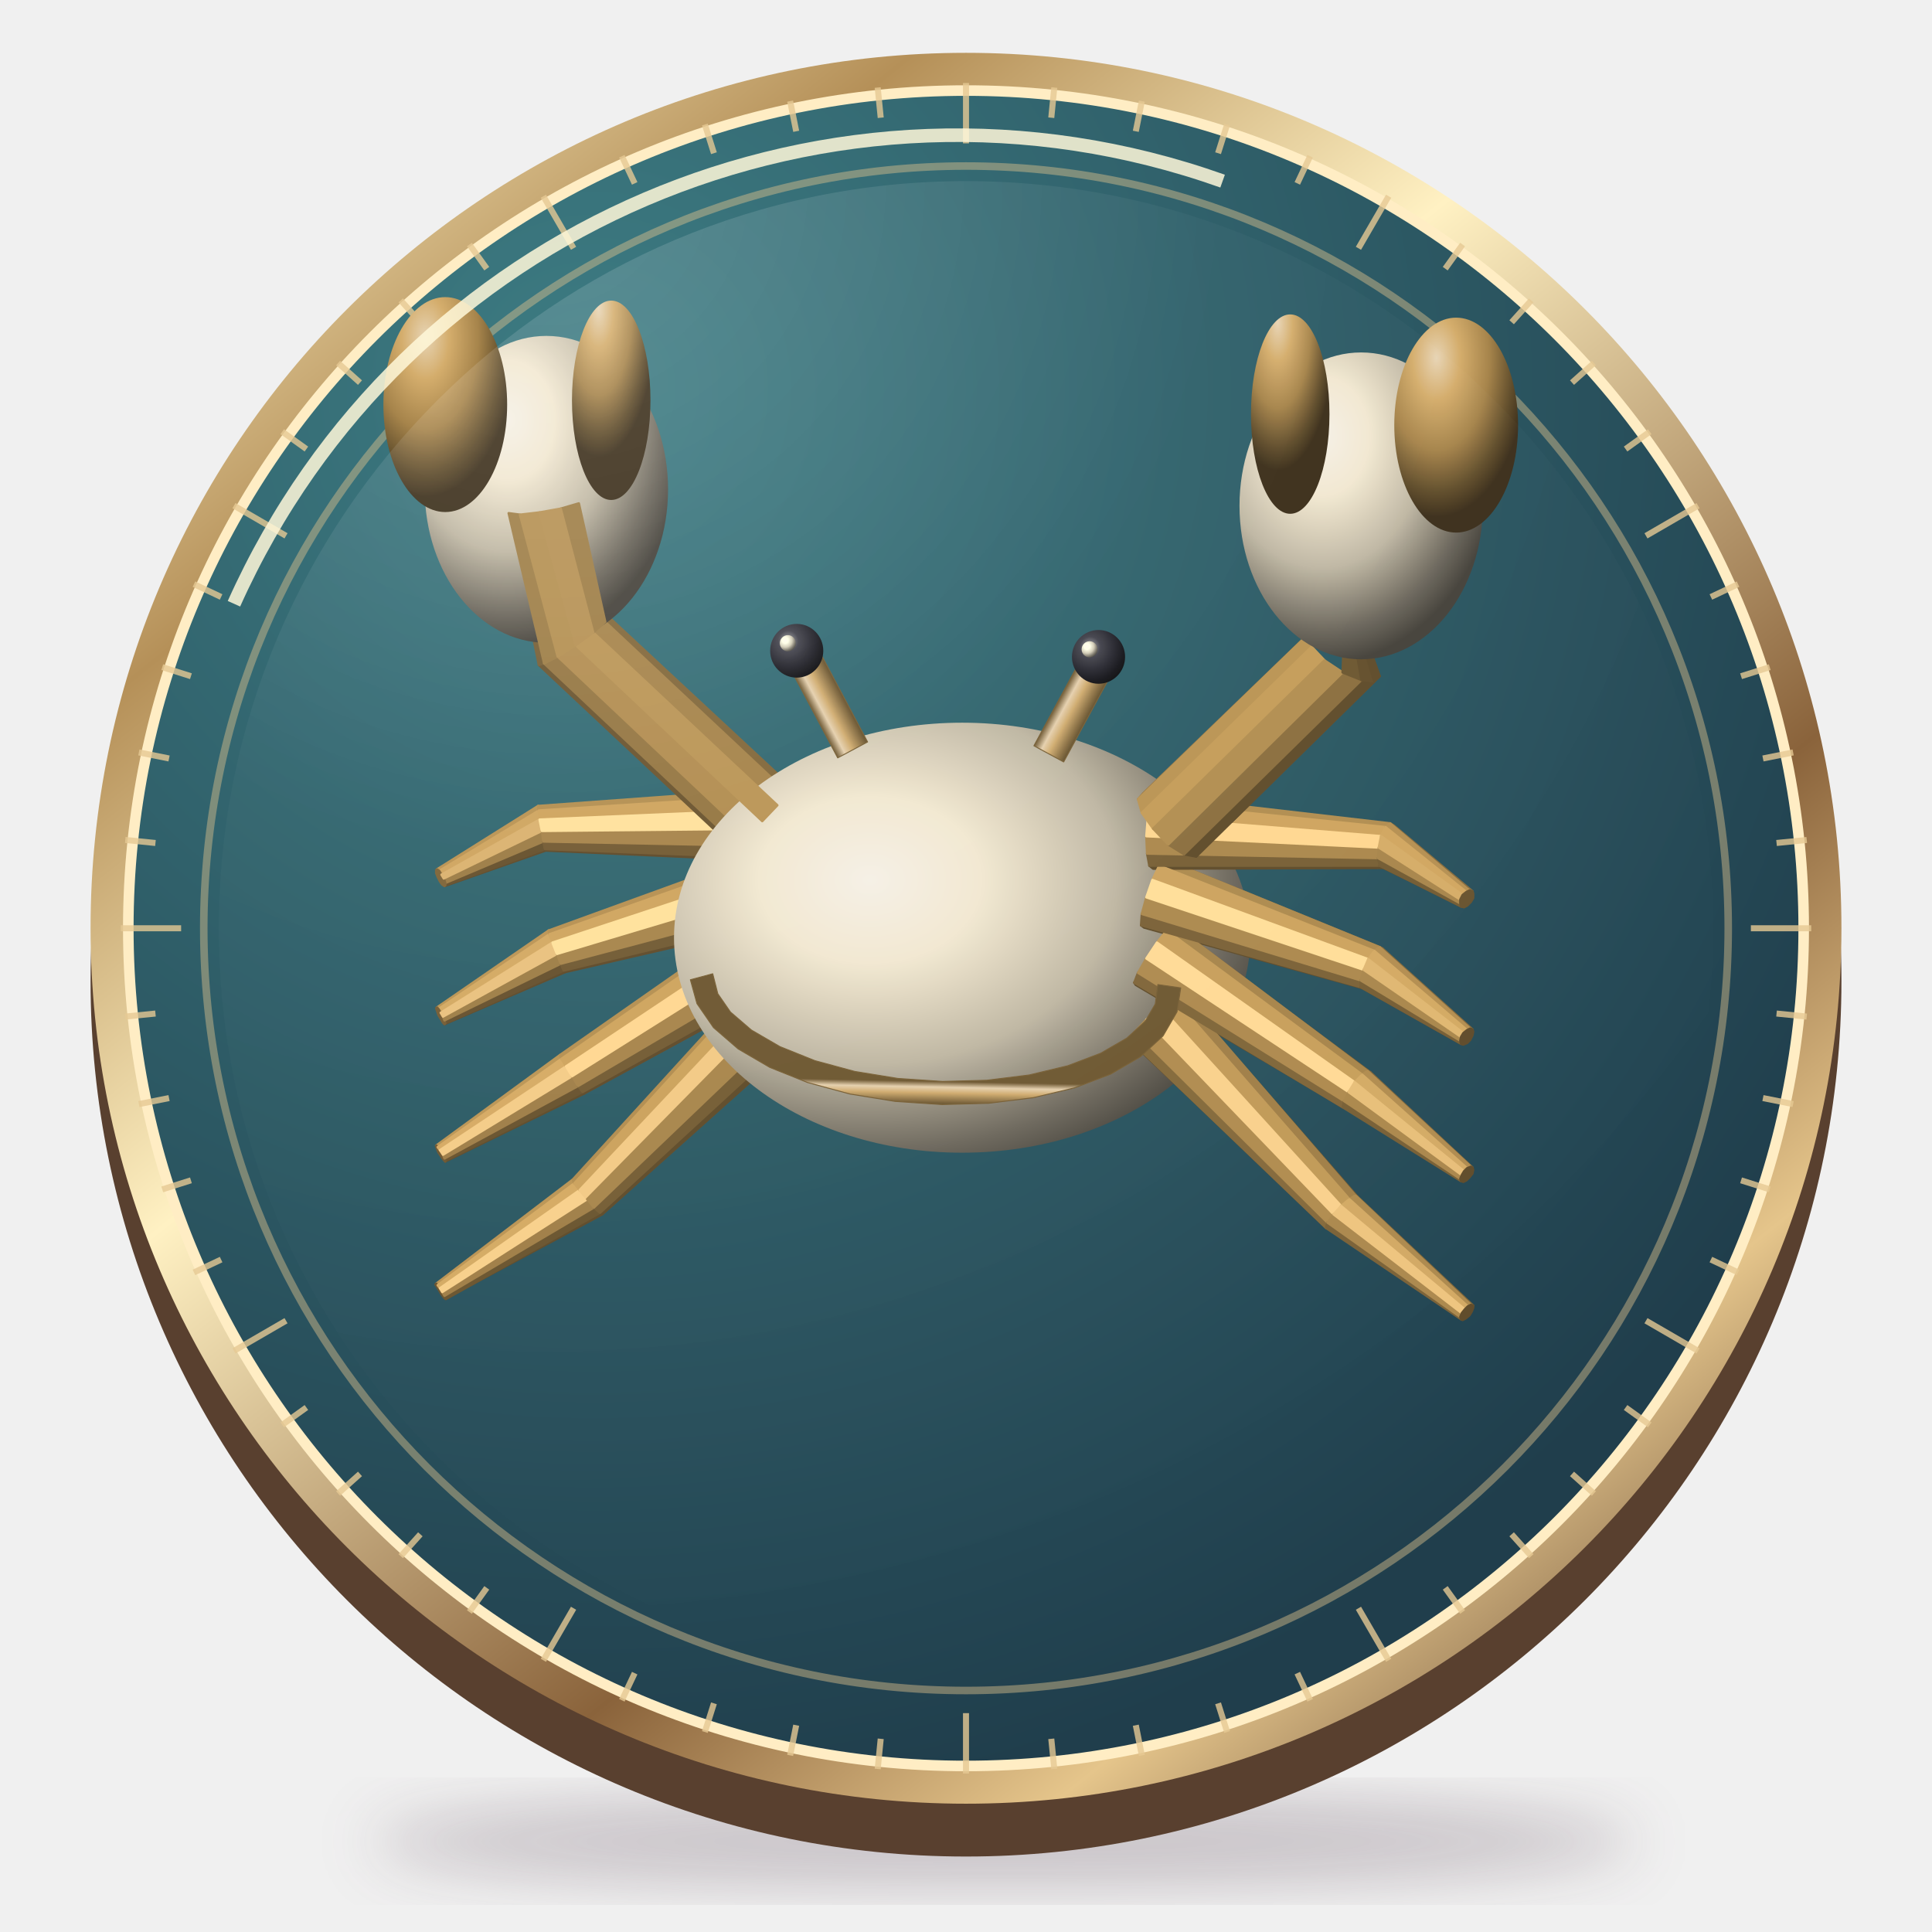
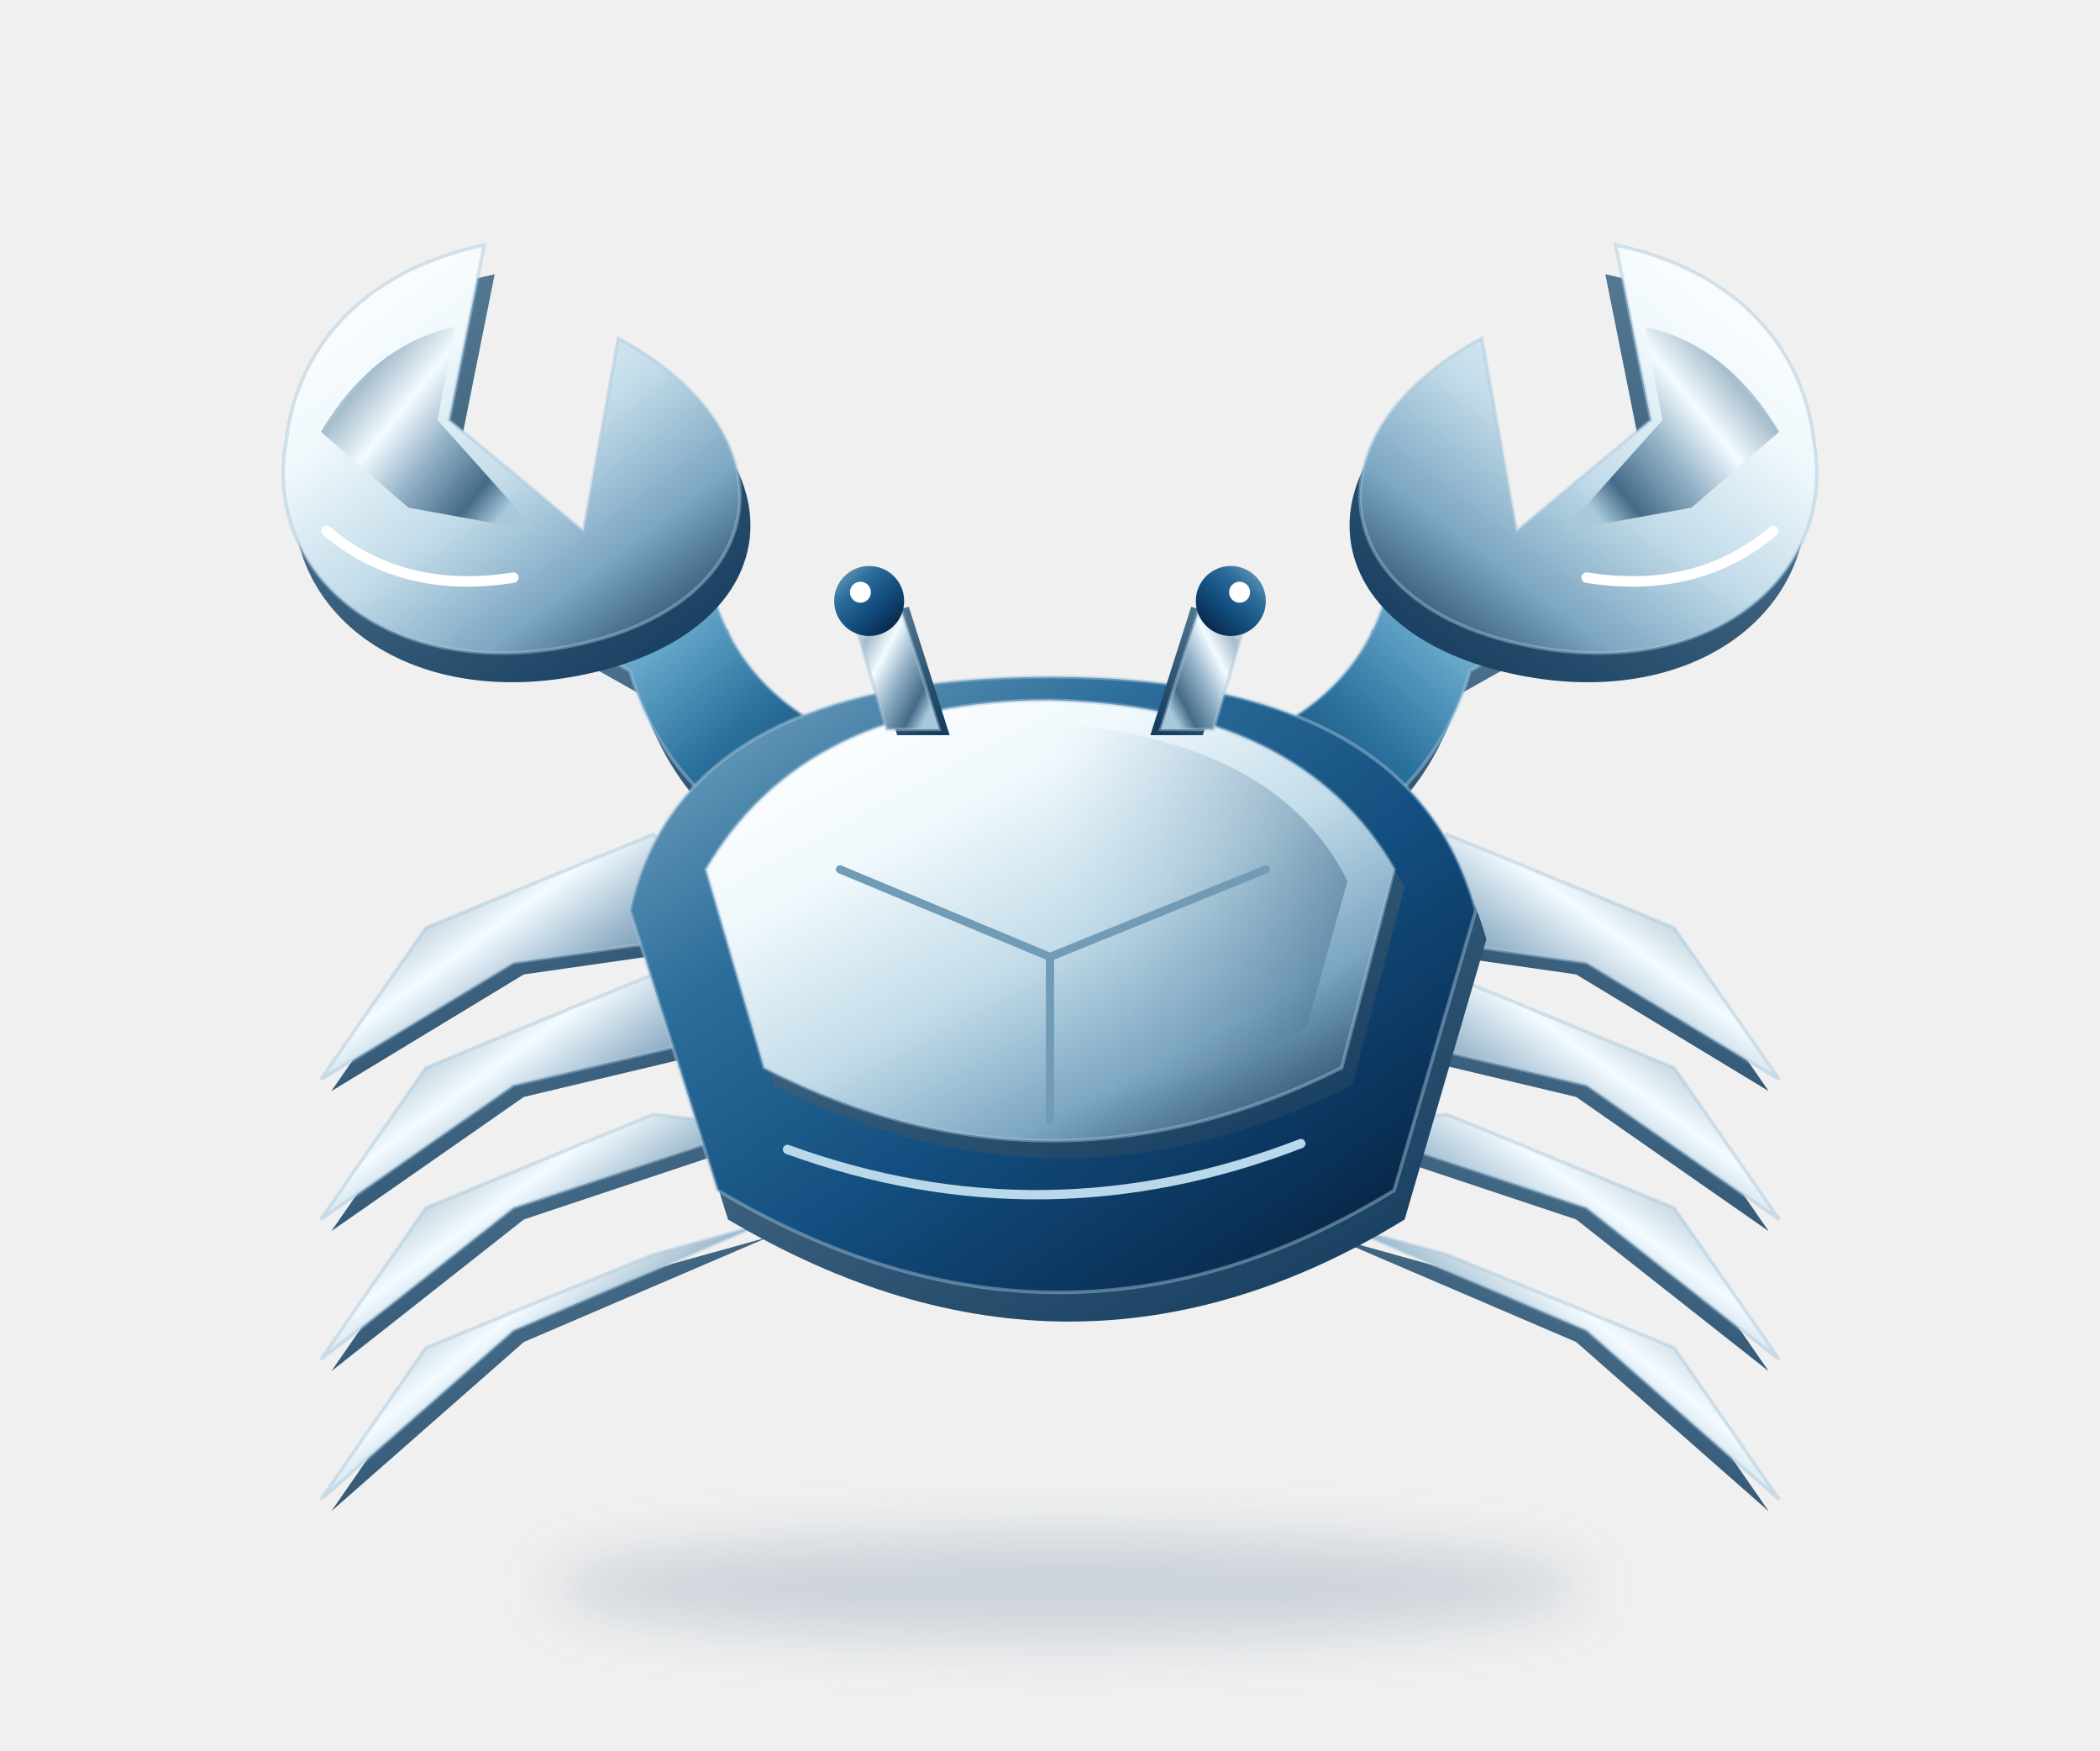
- <svg xmlns="http://www.w3.org/2000/svg" viewBox="0 0 256 256">
+ <svg xmlns="http://www.w3.org/2000/svg" viewBox="0 0 360 300" data-zodiac="rapu" data-art-version="fi-porcelain-1">
  <defs>
-     <linearGradient id="sculpt-vezis-metal" x1=".1" y1="0" x2=".9" y2="1">
-       <stop stop-color="#f8e9bb" />
-       <stop offset=".18" stop-color="#b59058" />
-       <stop offset=".38" stop-color="#fff1c3" />
-       <stop offset=".67" stop-color="#8a633b" />
-       <stop offset=".83" stop-color="#e5c58b" />
-       <stop offset="1" stop-color="#5a402f" />
+     <linearGradient id="fi-rapu-ice" x1="12%" y1="4%" x2="86%" y2="92%">
+       <stop stop-color="#ffffff" />
+       <stop offset=".28" stop-color="#eff8fc" />
+       <stop offset=".56" stop-color="#c3dce9" />
+       <stop offset=".82" stop-color="#7ca6c2" />
+       <stop offset="1" stop-color="#365d7a" />
    </linearGradient>
-     <radialGradient id="sculpt-vezis-face" cx=".28" cy=".18" r=".85">
-       <stop stop-color="#3d7c83" />
-       <stop offset="1" stop-color="#203e4c" />
-     </radialGradient>
-     <radialGradient id="sculpt-vezis-glass" cx=".22" cy="0" r="1">
-       <stop stop-color="#fff" stop-opacity=".16" />
-       <stop offset=".45" stop-color="#fff" stop-opacity=".025" />
-       <stop offset="1" stop-color="#fff" stop-opacity="0" />
-     </radialGradient>
-     <filter id="sculpt-vezis-blur">
-       <feGaussianBlur stdDeviation="4" />
+     <linearGradient id="fi-rapu-silver" x1="3%" y1="14%" x2="92%" y2="82%">
+       <stop stop-color="#f6fcff" />
+       <stop offset=".19" stop-color="#a6bdcc" />
+       <stop offset=".39" stop-color="#f3fbff" />
+       <stop offset=".60" stop-color="#98b5ca" />
+       <stop offset=".86" stop-color="#446b87" />
+       <stop offset="1" stop-color="#a8c9dc" />
+     </linearGradient>
+     <linearGradient id="fi-rapu-navy" x1="8%" y1="5%" x2="91%" y2="94%">
+       <stop stop-color="#6d9ebc" />
+       <stop offset=".27" stop-color="#2d6e9b" />
+       <stop offset=".59" stop-color="#124e7f" />
+       <stop offset=".87" stop-color="#0a3056" />
+       <stop offset="1" stop-color="#071f39" />
+     </linearGradient>
+     <linearGradient id="fi-rapu-blue" x1="8%" y1="0" x2="90%" y2="94%">
+       <stop stop-color="#bdedf6" />
+       <stop offset=".30" stop-color="#78b8d7" />
+       <stop offset=".65" stop-color="#2b719e" />
+       <stop offset="1" stop-color="#153d60" />
+     </linearGradient>
+     <linearGradient id="fi-rapu-water" x1="0" y1="0" x2="1" y2="1">
+       <stop stop-color="#d7f7ff" />
+       <stop offset=".42" stop-color="#8ccce5" />
+       <stop offset="1" stop-color="#216ba0" />
+     </linearGradient>
+     <linearGradient id="fi-rapu-frost">
+       <stop stop-color="#a5c6d9" stop-opacity="0" />
+       <stop offset="1" stop-color="#446e8d" stop-opacity=".50" />
+     </linearGradient>
+     <linearGradient id="fi-rapu-edge" x2=".8" y2="1">
+       <stop stop-color="#63879f" />
+       <stop offset="1" stop-color="#173e60" />
+     </linearGradient>
+     <filter id="fi-rapu-shadow" x="-35%" y="-50%" width="180%" height="230%">
+       <feGaussianBlur stdDeviation="5" />
    </filter>
  </defs>
-   <ellipse cx="133" cy="244" rx="84" ry="7" fill="#493345" opacity=".22" filter="url(#sculpt-vezis-blur)" />
-   <circle cx="128" cy="130" r="116" fill="#59402f" />
-   <circle cx="128" cy="123" r="116" fill="url(#sculpt-vezis-metal)" />
-   <circle cx="128" cy="123" r="111" fill="url(#sculpt-vezis-face)" stroke="#ffedc4" stroke-width="1.4" />
-   <circle cx="128" cy="123" r="101" fill="none" stroke="#dfc18c" stroke-opacity=".45" />
-   <g fill="none" stroke="#e6c994" stroke-width=".8" opacity=".8">
-     <path d="M128.0 19.0L128.0 11.0" />
-     <path d="M139.3 15.6L139.7 11.6" />
-     <path d="M150.5 17.4L151.3 13.4" />
-     <path d="M161.4 20.3L162.6 16.5" />
-     <path d="M171.9 24.3L173.6 20.7" />
-     <path d="M180.0 32.9L184.0 26.0" />
-     <path d="M191.5 35.6L193.8 32.4" />
-     <path d="M200.3 42.7L202.9 39.8" />
-     <path d="M208.3 50.7L211.2 48.1" />
-     <path d="M215.4 59.5L218.6 57.2" />
-     <path d="M218.1 71.0L225.0 67.0" />
-     <path d="M226.7 79.1L230.3 77.4" />
-     <path d="M230.7 89.6L234.5 88.4" />
-     <path d="M233.6 100.5L237.6 99.7" />
-     <path d="M235.4 111.7L239.4 111.3" />
-     <path d="M232.0 123.0L240.0 123.0" />
-     <path d="M235.4 134.3L239.4 134.7" />
-     <path d="M233.6 145.5L237.6 146.3" />
-     <path d="M230.7 156.4L234.5 157.6" />
-     <path d="M226.7 166.9L230.3 168.6" />
-     <path d="M218.1 175.0L225.0 179.0" />
-     <path d="M215.4 186.5L218.6 188.8" />
-     <path d="M208.3 195.3L211.2 197.9" />
-     <path d="M200.3 203.3L202.9 206.2" />
-     <path d="M191.5 210.4L193.8 213.6" />
-     <path d="M180.0 213.1L184.0 220.0" />
-     <path d="M171.9 221.7L173.6 225.3" />
-     <path d="M161.4 225.7L162.6 229.5" />
-     <path d="M150.5 228.6L151.3 232.6" />
-     <path d="M139.3 230.4L139.7 234.4" />
-     <path d="M128.0 227.0L128.0 235.0" />
-     <path d="M116.7 230.4L116.3 234.4" />
-     <path d="M105.5 228.6L104.7 232.6" />
-     <path d="M94.6 225.7L93.4 229.5" />
-     <path d="M84.1 221.7L82.4 225.3" />
-     <path d="M76.0 213.1L72.0 220.0" />
-     <path d="M64.5 210.4L62.2 213.6" />
-     <path d="M55.7 203.3L53.1 206.2" />
-     <path d="M47.7 195.3L44.8 197.9" />
-     <path d="M40.6 186.5L37.4 188.8" />
-     <path d="M37.9 175.0L31.0 179.0" />
-     <path d="M29.3 166.9L25.7 168.6" />
-     <path d="M25.3 156.4L21.5 157.6" />
-     <path d="M22.4 145.5L18.4 146.3" />
-     <path d="M20.6 134.3L16.6 134.7" />
-     <path d="M24.0 123.0L16.0 123.0" />
-     <path d="M20.6 111.7L16.6 111.3" />
-     <path d="M22.4 100.5L18.4 99.7" />
-     <path d="M25.3 89.6L21.5 88.4" />
-     <path d="M29.3 79.1L25.7 77.4" />
-     <path d="M37.9 71.0L31.0 67.0" />
-     <path d="M40.6 59.5L37.4 57.2" />
-     <path d="M47.7 50.7L44.8 48.1" />
-     <path d="M55.7 42.7L53.1 39.8" />
-     <path d="M64.5 35.6L62.2 32.4" />
-     <path d="M76.0 32.9L72.0 26.0" />
-     <path d="M84.1 24.3L82.4 20.7" />
-     <path d="M94.6 20.3L93.4 16.5" />
-     <path d="M105.5 17.4L104.7 13.4" />
-     <path d="M116.7 15.6L116.3 11.6" />
+   <ellipse cx="183" cy="272" rx="89" ry="9" fill="#254e72" opacity=".18" filter="url(#fi-rapu-shadow)" />
+   <g>
+     <g>
+       <g>
+         <path d="M130 159l-42 6 -33 20 18-26 39-16Z" fill="url(#fi-rapu-edge)" transform="translate(1.8 2)" />
+         <path d="M130 159l-42 6 -33 20 18-26 39-16Z" fill="url(#fi-rapu-silver)" stroke="#a8c6dc" stroke-opacity=".45" stroke-width=".6" />
+       </g>
+       <g>
+         <path d="M130 176l-42 10 -33 23 18-26 39-16Z" fill="url(#fi-rapu-edge)" transform="translate(1.8 2)" />
+         <path d="M130 176l-42 10 -33 23 18-26 39-16Z" fill="url(#fi-rapu-silver)" stroke="#a8c6dc" stroke-opacity=".45" stroke-width=".6" />
+       </g>
+       <g>
+         <path d="M130 193l-42 14 -33 26 18-26 39-16Z" fill="url(#fi-rapu-edge)" transform="translate(1.8 2)" />
+         <path d="M130 193l-42 14 -33 26 18-26 39-16Z" fill="url(#fi-rapu-silver)" stroke="#a8c6dc" stroke-opacity=".45" stroke-width=".6" />
+       </g>
+       <g>
+         <path d="M130 210l-42 18 -33 29 18-26 39-16Z" fill="url(#fi-rapu-edge)" transform="translate(1.8 2)" />
+         <path d="M130 210l-42 18 -33 29 18-26 39-16Z" fill="url(#fi-rapu-silver)" stroke="#a8c6dc" stroke-opacity=".45" stroke-width=".6" />
+       </g>
+       <g>
+         <path d="M136 147q-22-11-28-32l-16-9 10-18 21 16q6 17 26 24Z" fill="url(#fi-rapu-edge)" transform="translate(1.8 4)" />
+         <path d="M136 147q-22-11-28-32l-16-9 10-18 21 16q6 17 26 24Z" fill="url(#fi-rapu-blue)" stroke="#a8c6dc" stroke-opacity=".45" stroke-width=".6" />
+       </g>
+       <g>
+         <path d="M101 110C69 118 45 100 49 76c2-18 15-30 34-34l-6 30 23 19 6-33c30 16 27 44-5 52Z" fill="url(#fi-rapu-edge)" transform="translate(1.8 5)" />
+         <path d="M101 110C69 118 45 100 49 76c2-18 15-30 34-34l-6 30 23 19 6-33c30 16 27 44-5 52Z" fill="url(#fi-rapu-ice)" stroke="#a8c6dc" stroke-opacity=".45" stroke-width=".6" />
+       </g>
+       <path d="M55 74q9-15 23-18l-3 16 17 19-22-4Z" fill="url(#fi-rapu-silver)" />
+       <path d="M56 91q13 11 32 8" fill="none" stroke="#fff" stroke-width="1.8" stroke-linecap="round" stroke-linejoin="round" />
+     </g>
+     <g transform="translate(360 0) scale(-1 1)">
+       <g>
+         <path d="M130 159l-42 6 -33 20 18-26 39-16Z" fill="url(#fi-rapu-edge)" transform="translate(1.8 2)" />
+         <path d="M130 159l-42 6 -33 20 18-26 39-16Z" fill="url(#fi-rapu-silver)" stroke="#a8c6dc" stroke-opacity=".45" stroke-width=".6" />
+       </g>
+       <g>
+         <path d="M130 176l-42 10 -33 23 18-26 39-16Z" fill="url(#fi-rapu-edge)" transform="translate(1.8 2)" />
+         <path d="M130 176l-42 10 -33 23 18-26 39-16Z" fill="url(#fi-rapu-silver)" stroke="#a8c6dc" stroke-opacity=".45" stroke-width=".6" />
+       </g>
+       <g>
+         <path d="M130 193l-42 14 -33 26 18-26 39-16Z" fill="url(#fi-rapu-edge)" transform="translate(1.8 2)" />
+         <path d="M130 193l-42 14 -33 26 18-26 39-16Z" fill="url(#fi-rapu-silver)" stroke="#a8c6dc" stroke-opacity=".45" stroke-width=".6" />
+       </g>
+       <g>
+         <path d="M130 210l-42 18 -33 29 18-26 39-16Z" fill="url(#fi-rapu-edge)" transform="translate(1.8 2)" />
+         <path d="M130 210l-42 18 -33 29 18-26 39-16Z" fill="url(#fi-rapu-silver)" stroke="#a8c6dc" stroke-opacity=".45" stroke-width=".6" />
+       </g>
+       <g>
+         <path d="M136 147q-22-11-28-32l-16-9 10-18 21 16q6 17 26 24Z" fill="url(#fi-rapu-edge)" transform="translate(1.8 4)" />
+         <path d="M136 147q-22-11-28-32l-16-9 10-18 21 16q6 17 26 24Z" fill="url(#fi-rapu-blue)" stroke="#a8c6dc" stroke-opacity=".45" stroke-width=".6" />
+       </g>
+       <g>
+         <path d="M101 110C69 118 45 100 49 76c2-18 15-30 34-34l-6 30 23 19 6-33c30 16 27 44-5 52Z" fill="url(#fi-rapu-edge)" transform="translate(1.8 5)" />
+         <path d="M101 110C69 118 45 100 49 76c2-18 15-30 34-34l-6 30 23 19 6-33c30 16 27 44-5 52Z" fill="url(#fi-rapu-ice)" stroke="#a8c6dc" stroke-opacity=".45" stroke-width=".6" />
+       </g>
+       <path d="M55 74q9-15 23-18l-3 16 17 19-22-4Z" fill="url(#fi-rapu-silver)" />
+       <path d="M56 91q13 11 32 8" fill="none" stroke="#fff" stroke-width="1.8" stroke-linecap="round" stroke-linejoin="round" />
+     </g>
+     <g>
+       <path d="M108 156q9-40 72-40 62 0 73 40l-14 48q-57 35-116 0Z" fill="url(#fi-rapu-edge)" transform="translate(1.8 5)" />
+       <path d="M108 156q9-40 72-40 62 0 73 40l-14 48q-57 35-116 0Z" fill="url(#fi-rapu-navy)" stroke="#a8c6dc" stroke-opacity=".45" stroke-width=".6" />
+     </g>
+     <g>
+       <path d="M121 149q17-29 59-29 43 1 59 29l-9 34q-50 25-99 0Z" fill="url(#fi-rapu-edge)" transform="translate(1.8 3)" />
+       <path d="M121 149q17-29 59-29 43 1 59 29l-9 34q-50 25-99 0Z" fill="url(#fi-rapu-ice)" stroke="#a8c6dc" stroke-opacity=".45" stroke-width=".6" />
+     </g>
+     <path d="M181 124q38 3 50 27l-7 25q-22 11-43 14Z" fill="url(#fi-rapu-frost)" />
+     <path d="M144 149l36 15 37-15m-37 15v28" fill="none" stroke="#729bb6" stroke-width="1.4" stroke-linecap="round" stroke-linejoin="round" />
+     <g>
+       <g>
+         <path d="M152 125l-6-20 8-2 7 22Z" fill="url(#fi-rapu-edge)" transform="translate(1.8 1)" />
+         <path d="M152 125l-6-20 8-2 7 22Z" fill="url(#fi-rapu-silver)" stroke="#a8c6dc" stroke-opacity=".45" stroke-width=".6" />
+       </g>
+       <circle cx="149" cy="103" r="6" fill="url(#fi-rapu-navy)" />
+       <circle cx="147.5" cy="101.5" r="1.8" fill="#fff" />
+     </g>
+     <g transform="translate(360 0) scale(-1 1)">
+       <g>
+         <path d="M152 125l-6-20 8-2 7 22Z" fill="url(#fi-rapu-edge)" transform="translate(1.8 1)" />
+         <path d="M152 125l-6-20 8-2 7 22Z" fill="url(#fi-rapu-silver)" stroke="#a8c6dc" stroke-opacity=".45" stroke-width=".6" />
+       </g>
+       <circle cx="149" cy="103" r="6" fill="url(#fi-rapu-navy)" />
+       <circle cx="147.5" cy="101.5" r="1.8" fill="#fff" />
+     </g>
+     <path d="M135 197q44 16 88-1" fill="none" stroke="#b9d8e9" stroke-width="1.6" stroke-linecap="round" stroke-linejoin="round" />
  </g>
-   <g>
-     <defs>
-       <radialGradient id="vezis-surface-0" gradientUnits="userSpaceOnUse" cx="67.24" cy="57.52" r="23.86" gradientTransform="translate(0 -16.90214) scale(1 1.260668)">
-         <stop stop-color="#f5f0e5" />
-         <stop offset=".26" stop-color="#f2e8d1" />
-         <stop offset=".58" stop-color="#bfb7a3" />
-         <stop offset=".85" stop-color="#6e695e" />
-         <stop offset="1" stop-color="#46433c" />
-       </radialGradient>
-       <radialGradient id="vezis-surface-1" gradientUnits="userSpaceOnUse" cx="56.37" cy="48.49" r="12.14" gradientTransform="translate(0 -39.44772) scale(1 1.73577)">
-         <stop stop-color="#e7d4b4" />
-         <stop offset=".26" stop-color="#d4ad6c" />
-         <stop offset=".58" stop-color="#a6844b" />
-         <stop offset=".85" stop-color="#5f4c2b" />
-         <stop offset="1" stop-color="#3d301c" />
-       </radialGradient>
-       <radialGradient id="vezis-surface-2" gradientUnits="userSpaceOnUse" cx="79.33" cy="48.29" r="7.69" gradientTransform="translate(0 -81.8464) scale(1 2.542981)">
-         <stop stop-color="#e7d4b4" />
-         <stop offset=".26" stop-color="#d4ad6c" />
-         <stop offset=".58" stop-color="#a6844b" />
-         <stop offset=".85" stop-color="#5f4c2b" />
-         <stop offset="1" stop-color="#3d301c" />
-       </radialGradient>
-       <radialGradient id="vezis-surface-3" gradientUnits="userSpaceOnUse" cx="104.45" cy="84.95" r="5.21" gradientTransform="translate(0 -0.9195712) scale(1 1.010665)">
-         <stop stop-color="#a2a2a6" />
-         <stop offset=".26" stop-color="#46464f" />
-         <stop offset=".58" stop-color="#2b2b33" />
-         <stop offset=".85" stop-color="#18181d" />
-         <stop offset="1" stop-color="#101013" />
-       </radialGradient>
-       <radialGradient id="vezis-surface-4" gradientUnits="userSpaceOnUse" cx="104.05" cy="84.85" r="1.56" gradientTransform="translate(0 -0.8324587) scale(1 1.009767)">
-         <stop stop-color="#fffbf0" />
-         <stop offset=".26" stop-color="#ffffe7" />
-         <stop offset=".58" stop-color="#d1cbb6" />
-         <stop offset=".85" stop-color="#787468" />
-         <stop offset="1" stop-color="#4d4a43" />
-       </radialGradient>
-       <radialGradient id="vezis-surface-5" gradientUnits="userSpaceOnUse" cx="175.20" cy="59.71" r="23.86" gradientTransform="translate(0 -17.47167) scale(1 1.260668)">
-         <stop stop-color="#f5f0e5" />
-         <stop offset=".26" stop-color="#f2e8d1" />
-         <stop offset=".58" stop-color="#bfb7a3" />
-         <stop offset=".85" stop-color="#6e695e" />
-         <stop offset="1" stop-color="#46433c" />
-       </radialGradient>
-       <radialGradient id="vezis-surface-6" gradientUnits="userSpaceOnUse" cx="190.33" cy="51.20" r="12.14" gradientTransform="translate(0 -41.44231) scale(1 1.73577)">
-         <stop stop-color="#e7d4b4" />
-         <stop offset=".26" stop-color="#d4ad6c" />
-         <stop offset=".58" stop-color="#a6844b" />
-         <stop offset=".85" stop-color="#5f4c2b" />
-         <stop offset="1" stop-color="#3d301c" />
-       </radialGradient>
-       <radialGradient id="vezis-surface-7" gradientUnits="userSpaceOnUse" cx="169.30" cy="50.11" r="7.69" gradientTransform="translate(0 -84.65577) scale(1 2.542981)">
-         <stop stop-color="#e7d4b4" />
-         <stop offset=".26" stop-color="#d4ad6c" />
-         <stop offset=".58" stop-color="#a6844b" />
-         <stop offset=".85" stop-color="#5f4c2b" />
-         <stop offset="1" stop-color="#3d301c" />
-       </radialGradient>
-       <radialGradient id="vezis-surface-8" gradientUnits="userSpaceOnUse" cx="144.44" cy="85.75" r="5.21" gradientTransform="translate(0 -0.9282012) scale(1 1.010665)">
-         <stop stop-color="#a2a2a6" />
-         <stop offset=".26" stop-color="#46464f" />
-         <stop offset=".58" stop-color="#2b2b33" />
-         <stop offset=".85" stop-color="#18181d" />
-         <stop offset="1" stop-color="#101013" />
-       </radialGradient>
-       <radialGradient id="vezis-surface-9" gradientUnits="userSpaceOnUse" cx="144.04" cy="85.66" r="1.56" gradientTransform="translate(0 -0.8403623) scale(1 1.009767)">
-         <stop stop-color="#fffbf0" />
-         <stop offset=".26" stop-color="#ffffe7" />
-         <stop offset=".58" stop-color="#d1cbb6" />
-         <stop offset=".85" stop-color="#787468" />
-         <stop offset="1" stop-color="#4d4a43" />
-       </radialGradient>
-       <radialGradient id="vezis-surface-10" gradientUnits="userSpaceOnUse" cx="115.28" cy="113.99" r="56.51" gradientTransform="translate(0 31.53623) scale(1 0.7461863)">
-         <stop stop-color="#f5f0e5" />
-         <stop offset=".26" stop-color="#f2e8d1" />
-         <stop offset=".58" stop-color="#bfb7a3" />
-         <stop offset=".85" stop-color="#6e695e" />
-         <stop offset="1" stop-color="#46433c" />
-       </radialGradient>
-       <linearGradient id="vezis-tube-0" gradientUnits="userSpaceOnUse" x1="104.998" y1="89.13" x2="108.961" y2="87.024">
-         <stop stop-color="#6f5933" />
-         <stop offset=".25" stop-color="#e5d0ae" />
-         <stop offset=".50" stop-color="#d0ac70" />
-         <stop offset="1" stop-color="#65512e" />
-       </linearGradient>
-       <linearGradient id="vezis-tube-1" gradientUnits="userSpaceOnUse" x1="142.995" y1="87.775" x2="146.939" y2="89.917">
-         <stop stop-color="#6f5933" />
-         <stop offset=".25" stop-color="#e5d0ae" />
-         <stop offset=".50" stop-color="#d0ac70" />
-         <stop offset="1" stop-color="#65512e" />
-       </linearGradient>
-       <linearGradient id="vezis-tube-2" gradientUnits="userSpaceOnUse" x1="124.89" y1="143.3" x2="124.828" y2="146.36">
-         <stop stop-color="#6f5933" />
-         <stop offset=".25" stop-color="#e5d0ae" />
-         <stop offset=".50" stop-color="#d0ac70" />
-         <stop offset="1" stop-color="#65512e" />
-       </linearGradient>
-     </defs>
-     <polygon fill="#614d2c" stroke="#614d2c" stroke-width=".32" stroke-linejoin="round" points="79.8,160.9 59.0,172.1 59.1,172.1 79.5,160.7" />
-     <polygon fill="#bb9555" stroke="#bb9555" stroke-width=".32" stroke-linejoin="round" points="76.1,156.8 58.0,170.3 57.8,170.1 75.9,156.3" />
-     <polygon fill="#695430" stroke="#695430" stroke-width=".32" stroke-linejoin="round" points="58.2,171.0 58.5,171.5 58.8,171.9 59.0,172.1 59.1,172.1 58.9,171.7 58.6,171.2 58.3,170.7 58.0,170.3 57.8,170.1 57.7,170.2 57.9,170.5" />
-     <polygon fill="#6b5631" stroke="#6b5631" stroke-width=".32" stroke-linejoin="round" points="79.5,160.7 59.1,172.1 58.9,171.7 78.7,160.0" />
-     <polygon fill="#d5ab64" stroke="#d5ab64" stroke-width=".32" stroke-linejoin="round" points="76.8,157.7 58.3,170.7 58.0,170.3 76.1,156.8" />
-     <polygon fill="#614d2c" stroke="#614d2c" stroke-width=".32" stroke-linejoin="round" points="77.4,144.9 59.0,153.9 59.0,153.8 77.2,144.7" />
-     <polygon fill="#a18049" stroke="#a18049" stroke-width=".32" stroke-linejoin="round" points="78.7,160.0 58.9,171.7 58.6,171.2 77.8,158.9" />
-     <polygon fill="#f8d08c" stroke="#f8d08c" stroke-width=".32" stroke-linejoin="round" points="77.8,158.9 58.6,171.2 58.3,170.7 76.8,157.7" />
-     <polygon fill="#bc9656" stroke="#bc9656" stroke-width=".32" stroke-linejoin="round" points="74.4,140.3 58.0,152.0 57.8,151.8 74.2,139.8" />
-     <polygon fill="#6a5430" stroke="#6a5430" stroke-width=".32" stroke-linejoin="round" points="77.2,144.7 59.0,153.8 58.9,153.5 76.6,143.9" />
-     <polygon fill="#6f5833" stroke="#6f5833" stroke-width=".32" stroke-linejoin="round" points="58.1,152.7 58.5,153.3 58.8,153.7 59.0,153.9 59.0,153.8 58.9,153.5 58.7,153.0 58.3,152.4 58.0,152.0 57.8,151.8 57.8,151.9 57.9,152.2" />
-     <polygon fill="#d6ab65" stroke="#d6ab65" stroke-width=".32" stroke-linejoin="round" points="75.0,141.3 58.3,152.4 58.0,152.0 74.4,140.3" />
-     <polygon fill="#b38e51" stroke="#b38e51" stroke-width=".32" stroke-linejoin="round" points="99.7,130.9 76.1,156.8 75.9,156.3 99.7,130.2" />
-     <polygon fill="#614d2c" stroke="#614d2c" stroke-width=".32" stroke-linejoin="round" points="106.4,137.1 79.8,160.9 79.5,160.7 105.5,136.8" />
-     <polygon fill="#614d2c" stroke="#614d2c" stroke-width=".32" stroke-linejoin="round" points="74.9,128.8 58.9,135.7 59.0,135.6 74.7,128.6" />
-     <polygon fill="#a07f49" stroke="#a07f49" stroke-width=".32" stroke-linejoin="round" points="76.6,143.9 58.9,153.5 58.7,153.0 75.8,142.6" />
-     <polygon fill="#f4cc88" stroke="#f4cc88" stroke-width=".32" stroke-linejoin="round" points="75.8,142.6 58.7,153.0 58.3,152.4 75.0,141.3" />
-     <polygon fill="#bc9656" stroke="#bc9656" stroke-width=".32" stroke-linejoin="round" points="72.8,123.8 58.1,133.7 57.9,133.5 72.7,123.3" />
-     <polygon fill="#614d2c" stroke="#614d2c" stroke-width=".32" stroke-linejoin="round" points="105.5,129.6 77.4,144.9 77.2,144.7 104.8,129.3" />
-     <polygon fill="#685330" stroke="#685330" stroke-width=".32" stroke-linejoin="round" points="74.7,128.6 59.0,135.6 58.9,135.2 74.3,127.7" />
-     <polygon fill="#b69153" stroke="#b69153" stroke-width=".32" stroke-linejoin="round" points="100.4,122.2 74.4,140.3 74.2,139.8 100.5,121.4" />
-     <polygon fill="#d4aa64" stroke="#d4aa64" stroke-width=".32" stroke-linejoin="round" points="73.2,124.9 58.4,134.2 58.1,133.7 72.8,123.8" />
-     <polygon fill="#765e36" stroke="#765e36" stroke-width=".32" stroke-linejoin="round" points="58.1,134.5 58.4,135.0 58.7,135.5 58.9,135.7 59.0,135.6 58.9,135.2 58.7,134.7 58.4,134.2 58.1,133.7 57.9,133.5 57.8,133.6 57.9,133.9" />
-     <polygon fill="#614d2c" stroke="#614d2c" stroke-width=".32" stroke-linejoin="round" points="72.3,112.7 58.9,117.4 59.0,117.3 72.2,112.5" />
-     <polygon fill="#cca35d" stroke="#cca35d" stroke-width=".32" stroke-linejoin="round" points="100.7,132.3 76.8,157.7 76.1,156.8 99.7,130.9" />
-     <polygon fill="#765e36" stroke="#765e36" stroke-width=".32" stroke-linejoin="round" points="105.5,136.8 79.5,160.7 78.7,160.0 104.0,135.8" />
-     <polygon fill="#9f7f48" stroke="#9f7f48" stroke-width=".32" stroke-linejoin="round" points="74.3,127.7 58.9,135.2 58.7,134.7 73.8,126.4" />
-     <polygon fill="#614d2c" stroke="#614d2c" stroke-width=".32" stroke-linejoin="round" points="104.4,122.0 74.9,128.8 74.7,128.6 103.8,121.6" />
-     <polygon fill="#eac27f" stroke="#eac27f" stroke-width=".32" stroke-linejoin="round" points="73.8,126.4 58.7,134.7 58.4,134.2 73.2,124.9" />
-     <polygon fill="#bb9555" stroke="#bb9555" stroke-width=".32" stroke-linejoin="round" points="71.4,107.4 58.2,115.4 57.9,115.2 71.3,106.8" />
-     <polygon fill="#b79153" stroke="#b79153" stroke-width=".32" stroke-linejoin="round" points="101.4,113.7 72.8,123.8 72.7,123.3 101.6,112.8" />
-     <polygon fill="#7e653a" stroke="#7e653a" stroke-width=".32" stroke-linejoin="round" points="103.8,133.2 105.3,134.9 106.3,136.4 106.4,137.1 105.5,136.8 104.0,135.8 102.2,134.1 100.7,132.3 99.7,130.9 99.7,130.2 100.5,130.4 102.0,131.5" />
-     <polygon fill="#745d35" stroke="#745d35" stroke-width=".32" stroke-linejoin="round" points="104.8,129.3 77.2,144.7 76.6,143.9 103.6,128.0" />
-     <polygon fill="#68532f" stroke="#68532f" stroke-width=".32" stroke-linejoin="round" points="72.2,112.5 59.0,117.3 59.0,117.0 72.0,111.5" />
-     <polygon fill="#f3ca86" stroke="#f3ca86" stroke-width=".32" stroke-linejoin="round" points="102.2,134.1 77.8,158.9 76.8,157.7 100.7,132.3" />
-     <polygon fill="#a9874d" stroke="#a9874d" stroke-width=".32" stroke-linejoin="round" points="104.0,135.8 78.7,160.0 77.8,158.9 102.2,134.1" />
-     <polygon fill="#614d2c" stroke="#614d2c" stroke-width=".32" stroke-linejoin="round" points="103.2,114.1 72.3,112.7 72.2,112.5 102.7,113.7" />
-     <polygon fill="#cfa55f" stroke="#cfa55f" stroke-width=".32" stroke-linejoin="round" points="101.1,123.9 75.0,141.3 74.4,140.3 100.4,122.2" />
-     <polygon fill="#d0a661" stroke="#d0a661" stroke-width=".32" stroke-linejoin="round" points="71.5,108.6 58.5,115.9 58.2,115.4 71.4,107.4" />
-     <polygon fill="#725b34" stroke="#725b34" stroke-width=".32" stroke-linejoin="round" points="103.8,125.1 104.9,127.2 105.6,128.8 105.5,129.6 104.8,129.3 103.6,128.0 102.2,126.0 101.1,123.9 100.4,122.2 100.5,121.4 101.2,121.8 102.4,123.1" />
-     <polygon fill="#9e7e48" stroke="#9e7e48" stroke-width=".32" stroke-linejoin="round" points="72.0,111.5 59.0,117.0 58.8,116.4 71.8,110.1" />
-     <polygon fill="#80663a" stroke="#80663a" stroke-width=".32" stroke-linejoin="round" points="58.0,116.2 58.3,116.8 58.6,117.2 58.9,117.4 59.0,117.3 59.0,117.0 58.8,116.4 58.5,115.9 58.2,115.4 57.9,115.2 57.8,115.3 57.8,115.7" />
-     <polygon fill="#dbb371" stroke="#dbb371" stroke-width=".32" stroke-linejoin="round" points="71.8,110.1 58.8,116.4 58.5,115.9 71.5,108.6" />
-     <polygon fill="#b49052" stroke="#b49052" stroke-width=".32" stroke-linejoin="round" points="102.5,105.4 71.4,107.4 71.3,106.8 102.9,104.5" />
-     <polygon fill="#735c35" stroke="#735c35" stroke-width=".32" stroke-linejoin="round" points="103.8,121.6 74.7,128.6 74.3,127.7 103.0,120.1" />
-     <polygon fill="#a8864d" stroke="#a8864d" stroke-width=".32" stroke-linejoin="round" points="103.6,128.0 76.6,143.9 75.8,142.6 102.2,126.0" />
-     <polygon fill="#ffd792" stroke="#ffd792" stroke-width=".32" stroke-linejoin="round" points="102.2,126.0 75.8,142.6 75.0,141.3 101.1,123.9" />
-     <polygon fill="#d0a660" stroke="#d0a660" stroke-width=".32" stroke-linejoin="round" points="101.6,115.5 73.2,124.9 72.8,123.8 101.4,113.7" />
-     <polygon fill="#624e2d" stroke="#624e2d" stroke-width=".32" stroke-linejoin="round" points="103.8,116.9 104.4,119.3 104.6,121.1 104.4,122.0 103.8,121.6 103.0,120.1 102.2,117.9 101.6,115.5 101.4,113.7 101.6,112.8 102.2,113.2 103.0,114.7" />
-     <polygon fill="#755d35" stroke="#755d35" stroke-width=".32" stroke-linejoin="round" points="102.7,113.7 72.2,112.5 72.0,111.5 102.4,112.1" />
-     <polygon fill="#614d2c" stroke="#614d2c" stroke-width=".32" stroke-linejoin="round" points="101.0,107.7 99.1,109.8 97.7,111.5 97.2,112.3 97.7,112.0 99.1,110.8 101.0,108.8 103.0,106.7 104.3,105.0 104.8,104.2 104.3,104.4 102.9,105.7" />
-     <polygon fill="#a8864d" stroke="#a8864d" stroke-width=".32" stroke-linejoin="round" points="103.0,120.1 74.3,127.7 73.8,126.4 102.2,117.9" />
-     <polygon fill="#ffe19c" stroke="#ffe19c" stroke-width=".32" stroke-linejoin="round" points="102.2,117.9 73.8,126.4 73.2,124.9 101.6,115.5" />
-     <polygon fill="#614d2c" stroke="#614d2c" stroke-width=".32" stroke-linejoin="round" points="103.8,108.8 103.8,111.3 103.5,113.2 103.2,114.1 102.7,113.7 102.4,112.1 102.2,109.8 102.2,107.3 102.5,105.4 102.9,104.5 103.3,104.9 103.6,106.5" />
-     <polygon fill="#cfa55f" stroke="#cfa55f" stroke-width=".32" stroke-linejoin="round" points="102.2,107.3 71.5,108.6 71.4,107.4 102.5,105.4" />
-     <polygon fill="#a9864d" stroke="#a9864d" stroke-width=".32" stroke-linejoin="round" points="102.4,112.1 72.0,111.5 71.8,110.1 102.2,109.8" />
-     <polygon fill="#ffe19d" stroke="#ffe19d" stroke-width=".32" stroke-linejoin="round" points="102.2,109.8 71.8,110.1 71.5,108.6 102.2,107.3" />
-     <polygon fill="#6c5631" stroke="#6c5631" stroke-width=".32" stroke-linejoin="round" points="97.2,112.3 71.4,88.1 72.1,87.9 97.7,112.0" />
-     <polygon fill="#83693c" stroke="#83693c" stroke-width=".32" stroke-linejoin="round" points="104.3,105.0 80.2,82.4 80.6,81.7 104.8,104.2" />
-     <polygon fill="#786037" stroke="#786037" stroke-width=".32" stroke-linejoin="round" points="71.4,88.1 67.2,67.6 67.4,68.0 72.1,87.9" />
-     <polygon fill="#967844" stroke="#967844" stroke-width=".32" stroke-linejoin="round" points="97.7,112.0 72.1,87.9 73.9,87.0 99.1,110.8" />
-     <polygon fill="#a7854c" stroke="#a7854c" stroke-width=".32" stroke-linejoin="round" points="103.0,106.7 78.6,83.8 80.2,82.4 104.3,105.0" />
-     <polygon fill="#a8864c" stroke="#a8864c" stroke-width=".32" stroke-linejoin="round" points="73.7,65.6 70.9,66.2 68.5,66.9 67.2,67.6 67.4,68.0 68.9,68.2 71.5,67.9 74.3,67.4 76.7,66.7 78.0,66.0 77.8,65.5 76.3,65.4" />
-     <polygon fill="#786037" stroke="#786037" stroke-width=".32" stroke-linejoin="round" points="80.2,82.4 76.7,66.7 78.0,66.0 80.6,81.7" />
-     <polygon fill="#b38e52" stroke="#b38e52" stroke-width=".32" stroke-linejoin="round" points="99.1,110.8 73.9,87.0 76.3,85.5 101.0,108.8" />
-     <ellipse cx="127.49" cy="124.25" rx="38.18" ry="28.49" fill="url(#vezis-surface-10)" />
-     <polygon fill="#bb9657" stroke="#bb9657" stroke-width=".32" stroke-linejoin="round" points="101.0,108.8 76.3,85.5 78.6,83.8 103.0,106.7" />
-     <ellipse cx="72.40" cy="64.84" rx="16.12" ry="20.33" fill="url(#vezis-surface-0)" />
-     <polygon fill="#9f7f48" stroke="#9f7f48" stroke-width=".32" stroke-linejoin="round" points="72.1,87.9 67.4,68.0 68.9,68.2 73.9,87.0" />
-     <ellipse cx="59.00" cy="53.61" rx="8.20" ry="14.24" fill="url(#vezis-surface-1)" />
-     <polygon fill="#9f7f48" stroke="#9f7f48" stroke-width=".32" stroke-linejoin="round" points="78.6,83.8 74.3,67.4 76.7,66.7 80.2,82.4" />
-     <polygon fill="#b59153" stroke="#b59153" stroke-width=".32" stroke-linejoin="round" points="73.9,87.0 68.9,68.2 71.5,67.9 76.3,85.5" />
-     <polygon fill="#b79255" stroke="#b79255" stroke-width=".32" stroke-linejoin="round" points="76.3,85.5 71.5,67.9 74.3,67.4 78.6,83.8" />
-     <polygon fill="#614d2c" stroke="#614d2c" stroke-width=".32" stroke-linejoin="round" points="149.6,137.7 175.7,162.7 176.0,162.8 149.7,137.9" />
-     <polygon fill="#705a33" stroke="#705a33" stroke-width=".32" stroke-linejoin="round" points="156.4,131.6 179.9,158.6 179.6,158.4 156.3,131.4" />
-     <polygon fill="#785f36" stroke="#785f36" stroke-width=".32" stroke-linejoin="round" points="155.7,122.9 181.6,142.1 181.2,141.9 155.5,122.6" />
-     <polygon fill="#614d2c" stroke="#614d2c" stroke-width=".32" stroke-linejoin="round" points="150.3,130.2 177.9,146.7 178.3,146.9 150.5,130.5" />
-     <polygon fill="#866b3d" stroke="#866b3d" stroke-width=".32" stroke-linejoin="round" points="150.4,136.7 175.9,162.0 175.7,162.7 149.6,137.7" />
-     <polygon fill="#a18049" stroke="#a18049" stroke-width=".32" stroke-linejoin="round" points="156.3,131.4 179.6,158.4 178.8,158.9 155.3,132.0" />
-     <ellipse cx="80.99" cy="53.04" rx="5.20" ry="13.21" fill="url(#vezis-surface-2)" />
-     <polygon fill="#7e6439" stroke="#7e6439" stroke-width=".32" stroke-linejoin="round" points="154.7,114.3 183.2,125.7 182.8,125.5 154.4,113.9" />
-     <polygon fill="#614d2c" stroke="#614d2c" stroke-width=".32" stroke-linejoin="round" points="151.2,122.6 180.3,130.8 180.8,131.0 151.6,122.9" />
-     <polygon fill="#b18d51" stroke="#b18d51" stroke-width=".32" stroke-linejoin="round" points="151.9,135.1 176.7,160.9 175.9,162.0 150.4,136.7" />
-     <polygon fill="#a8864c" stroke="#a8864c" stroke-width=".32" stroke-linejoin="round" points="155.5,122.6 181.2,141.9 180.5,142.4 154.6,123.3" />
-     <polygon fill="#c29b59" stroke="#c29b59" stroke-width=".32" stroke-linejoin="round" points="155.3,132.0 178.8,158.9 177.7,159.8 153.7,133.4" />
-     <polygon fill="#81673b" stroke="#81673b" stroke-width=".32" stroke-linejoin="round" points="150.8,128.9 178.1,145.9 177.9,146.7 150.3,130.2" />
-     <polygon fill="#f9d18d" stroke="#f9d18d" stroke-width=".32" stroke-linejoin="round" points="153.7,133.4 177.7,159.8 176.7,160.9 151.9,135.1" />
-     <path d="M111.00 100.42L105.00 89.13L108.96 87.02L114.96 98.31Z" fill="url(#vezis-tube-0)" stroke="#796137" stroke-width=".13" stroke-linejoin="round" />
-     <polygon fill="#ae8b4f" stroke="#ae8b4f" stroke-width=".32" stroke-linejoin="round" points="154.4,113.9 182.8,125.5 182.1,126.0 153.6,114.7" />
-     <polygon fill="#c8a05c" stroke="#c8a05c" stroke-width=".32" stroke-linejoin="round" points="154.6,123.3 180.5,142.4 179.5,143.4 153.3,124.9" />
-     <polygon fill="#af8b50" stroke="#af8b50" stroke-width=".32" stroke-linejoin="round" points="151.9,127.0 178.7,144.7 178.1,145.9 150.8,128.9" />
-     <polygon fill="#614d2c" stroke="#614d2c" stroke-width=".32" stroke-linejoin="round" points="152.3,114.7 182.8,114.7 183.3,115.0 152.8,115.1" />
-     <polygon fill="#7c6339" stroke="#7c6339" stroke-width=".32" stroke-linejoin="round" points="151.3,121.1 180.3,129.9 180.3,130.8 151.2,122.6" />
-     <polygon fill="#ffda96" stroke="#ffda96" stroke-width=".32" stroke-linejoin="round" points="153.3,124.9 179.5,143.4 178.7,144.7 151.9,127.0" />
-     <polygon fill="#b28e51" stroke="#b28e51" stroke-width=".32" stroke-linejoin="round" points="153.1,105.5 184.2,109.1 183.6,109.6 152.6,106.4" />
-     <polygon fill="#cda45f" stroke="#cda45f" stroke-width=".32" stroke-linejoin="round" points="153.6,114.7 182.1,126.0 181.3,127.1 152.7,116.6" />
-     <ellipse cx="105.57" cy="86.23" rx="3.52" ry="3.56" fill="url(#vezis-surface-3)" />
-     <polygon fill="#ad8a4f" stroke="#ad8a4f" stroke-width=".32" stroke-linejoin="round" points="151.9,118.9 180.7,128.5 180.3,129.9 151.3,121.1" />
-     <polygon fill="#796137" stroke="#796137" stroke-width=".32" stroke-linejoin="round" points="152.0,113.1 182.6,113.7 182.8,114.7 152.3,114.7" />
-     <polygon fill="#ffde99" stroke="#ffde99" stroke-width=".32" stroke-linejoin="round" points="152.7,116.6 181.3,127.1 180.7,128.5 151.9,118.9" />
-     <polygon fill="#7d6439" stroke="#7d6439" stroke-width=".32" stroke-linejoin="round" points="179.9,158.6 195.2,173.0 194.9,172.9 179.6,158.4" />
-     <polygon fill="#cfa55f" stroke="#cfa55f" stroke-width=".32" stroke-linejoin="round" points="152.6,106.4 183.6,109.6 183.0,110.8 152.1,108.3" />
-     <polygon fill="#997a46" stroke="#997a46" stroke-width=".32" stroke-linejoin="round" points="151.5,105.1 173.8,83.6 173.1,84.3 150.8,105.9" />
-     <polygon fill="#7c6339" stroke="#7c6339" stroke-width=".32" stroke-linejoin="round" points="175.9,162.0 193.5,174.5 193.6,174.8 175.7,162.7" />
-     <polygon fill="#614d2c" stroke="#614d2c" stroke-width=".32" stroke-linejoin="round" points="158.5,113.5 182.1,90.3 182.8,89.6 159.2,112.7" />
-     <ellipse cx="104.39" cy="85.23" rx="1.06" ry="1.07" fill="url(#vezis-surface-4)" />
-     <polygon fill="#ae8b4f" stroke="#ae8b4f" stroke-width=".32" stroke-linejoin="round" points="179.6,158.4 194.9,172.9 194.5,173.1 178.8,158.9" />
-     <polygon fill="#ac894e" stroke="#ac894e" stroke-width=".32" stroke-linejoin="round" points="151.9,110.8 182.7,112.3 182.6,113.7 152.0,113.1" />
-     <polygon fill="#ffd791" stroke="#ffd791" stroke-width=".32" stroke-linejoin="round" points="152.1,108.3 183.0,110.8 182.7,112.3 151.9,110.8" />
-     <polygon fill="#ad8a4f" stroke="#ad8a4f" stroke-width=".32" stroke-linejoin="round" points="176.7,160.9 193.7,174.0 193.5,174.5 175.9,162.0" />
-     <polygon fill="#d3aa65" stroke="#d3aa65" stroke-width=".32" stroke-linejoin="round" points="178.8,158.9 194.5,173.1 194.1,173.5 177.7,159.8" />
-     <polygon fill="#eec580" stroke="#eec580" stroke-width=".32" stroke-linejoin="round" points="177.7,159.8 194.1,173.5 193.7,174.0 176.7,160.9" />
-     <polygon fill="#81673b" stroke="#81673b" stroke-width=".32" stroke-linejoin="round" points="181.6,142.1 195.1,154.7 194.9,154.6 181.2,141.9" />
-     <polygon fill="#796137" stroke="#796137" stroke-width=".32" stroke-linejoin="round" points="178.1,145.9 193.5,156.2 193.6,156.5 177.9,146.7" />
-     <polygon fill="#b18d51" stroke="#b18d51" stroke-width=".32" stroke-linejoin="round" points="181.2,141.9 194.9,154.6 194.4,154.8 180.5,142.4" />
-     <polygon fill="#bb9555" stroke="#bb9555" stroke-width=".32" stroke-linejoin="round" points="150.8,105.9 173.1,84.3 173.8,85.7 151.3,107.7" />
-     <polygon fill="#614d2c" stroke="#614d2c" stroke-width=".32" stroke-linejoin="round" points="156.9,113.2 180.4,90.1 182.1,90.3 158.5,113.5" />
-     <polygon fill="#ac894e" stroke="#ac894e" stroke-width=".32" stroke-linejoin="round" points="178.7,144.7 193.7,155.7 193.5,156.2 178.1,145.9" />
-     <polygon fill="#d4ab66" stroke="#d4ab66" stroke-width=".32" stroke-linejoin="round" points="180.5,142.4 194.4,154.8 194.0,155.2 179.5,143.4" />
-     <path d="M94.44 129.03L95.11 131.67L96.79 134.10L99.57 136.49L103.34 138.68L107.97 140.54L113.25 141.97L118.97 142.90L124.89 143.30L130.77 143.14L136.38 142.44L141.48 141.22L145.85 139.56L149.32 137.55L151.74 135.32L153.08 133.04L153.42 130.46L156.45 130.90L155.96 134.07L154.11 137.26L151.12 140.02L147.16 142.33L142.37 144.15L136.92 145.45L131.00 146.19L124.83 146.36L118.62 145.94L112.61 144.96L107.01 143.44L102.01 141.44L97.81 138.99L94.54 136.16L92.35 132.98L91.48 129.82Z" fill="url(#vezis-tube-2)" stroke="#796137" stroke-width=".13" stroke-linejoin="round" />
-     <polygon fill="#614d2c" stroke="#614d2c" stroke-width=".32" stroke-linejoin="round" points="180.3,130.8 193.6,138.3 193.9,138.4 180.8,131.0" />
-     <polygon fill="#e8bf7a" stroke="#e8bf7a" stroke-width=".32" stroke-linejoin="round" points="179.5,143.4 194.0,155.2 193.7,155.7 178.7,144.7" />
-     <polygon fill="#856a3c" stroke="#856a3c" stroke-width=".32" stroke-linejoin="round" points="183.2,125.7 195.1,136.4 194.8,136.3 182.8,125.5" />
-     <path d="M137.00 98.82L143.00 87.77L146.94 89.92L140.94 100.96Z" fill="url(#vezis-tube-1)" stroke="#796137" stroke-width=".13" stroke-linejoin="round" />
-     <polygon fill="#614d2c" stroke="#614d2c" stroke-width=".32" stroke-linejoin="round" points="193.7,174.0 193.5,174.5 193.6,174.8 193.8,174.9 194.2,174.7 194.7,174.3 195.0,173.8 195.2,173.3 195.2,173.0 194.9,172.9 194.5,173.1 194.1,173.5" />
-     <polygon fill="#775f36" stroke="#775f36" stroke-width=".32" stroke-linejoin="round" points="180.3,129.9 193.5,137.9 193.6,138.3 180.3,130.8" />
-     <polygon fill="#b48f52" stroke="#b48f52" stroke-width=".32" stroke-linejoin="round" points="182.8,125.5 194.8,136.3 194.4,136.5 182.1,126.0" />
-     <polygon fill="#c59d5a" stroke="#c59d5a" stroke-width=".32" stroke-linejoin="round" points="151.3,107.7 173.8,85.7 175.5,87.5 152.8,109.8" />
-     <polygon fill="#8c7040" stroke="#8c7040" stroke-width=".32" stroke-linejoin="round" points="154.8,111.9 177.9,89.1 180.4,90.1 156.9,113.2" />
-     <polygon fill="#aa884e" stroke="#aa884e" stroke-width=".32" stroke-linejoin="round" points="180.7,128.5 193.6,137.4 193.5,137.9 180.3,129.9" />
-     <polygon fill="#d4aa64" stroke="#d4aa64" stroke-width=".32" stroke-linejoin="round" points="182.1,126.0 194.4,136.5 193.9,136.9 181.3,127.1" />
-     <polygon fill="#e0b772" stroke="#e0b772" stroke-width=".32" stroke-linejoin="round" points="181.3,127.1 193.9,136.9 193.6,137.4 180.7,128.5" />
-     <polygon fill="#886c3e" stroke="#886c3e" stroke-width=".32" stroke-linejoin="round" points="184.7,109.4 195.1,118.1 194.7,118.0 184.2,109.1" />
-     <polygon fill="#614d2c" stroke="#614d2c" stroke-width=".32" stroke-linejoin="round" points="182.8,114.7 193.6,120.1 194.0,120.2 183.3,115.0" />
-     <polygon fill="#b38f52" stroke="#b38f52" stroke-width=".32" stroke-linejoin="round" points="152.8,109.8 175.5,87.5 177.9,89.1 154.8,111.9" />
-     <polygon fill="#614d2c" stroke="#614d2c" stroke-width=".32" stroke-linejoin="round" points="193.7,155.7 193.5,156.2 193.6,156.5 193.9,156.6 194.3,156.4 194.7,156.0 195.1,155.5 195.2,155.0 195.1,154.7 194.9,154.6 194.4,154.8 194.0,155.2" />
-     <polygon fill="#b69153" stroke="#b69153" stroke-width=".32" stroke-linejoin="round" points="184.2,109.1 194.7,118.0 194.3,118.2 183.6,109.6" />
-     <polygon fill="#745d35" stroke="#745d35" stroke-width=".32" stroke-linejoin="round" points="182.6,113.7 193.5,119.7 193.6,120.1 182.8,114.7" />
-     <polygon fill="#d1a761" stroke="#d1a761" stroke-width=".32" stroke-linejoin="round" points="183.6,109.6 194.3,118.2 193.8,118.6 183.0,110.8" />
-     <polygon fill="#a9874d" stroke="#a9874d" stroke-width=".32" stroke-linejoin="round" points="182.7,112.3 193.5,119.2 193.5,119.7 182.6,113.7" />
-     <polygon fill="#d6ad68" stroke="#d6ad68" stroke-width=".32" stroke-linejoin="round" points="183.0,110.8 193.8,118.6 193.5,119.2 182.7,112.3" />
-     <ellipse cx="145.56" cy="87.04" rx="3.52" ry="3.56" fill="url(#vezis-surface-8)" />
-     <polygon fill="#614d2c" stroke="#614d2c" stroke-width=".32" stroke-linejoin="round" points="193.6,137.4 193.5,137.9 193.6,138.3 193.9,138.4 194.4,138.2 194.8,137.8 195.1,137.2 195.2,136.7 195.1,136.4 194.8,136.3 194.4,136.5 193.9,136.9" />
-     <ellipse cx="144.38" cy="86.04" rx="1.06" ry="1.07" fill="url(#vezis-surface-9)" />
-     <polygon fill="#614d2c" stroke="#614d2c" stroke-width=".32" stroke-linejoin="round" points="180.4,86.5 179.5,70.1 182.3,70.5 178.0,84.9" />
-     <polygon fill="#6e5832" stroke="#6e5832" stroke-width=".32" stroke-linejoin="round" points="177.9,89.1 178.8,67.4 176.4,67.5 180.4,90.1" />
-     <polygon fill="#614d2c" stroke="#614d2c" stroke-width=".32" stroke-linejoin="round" points="182.2,88.2 176.9,69.5 179.5,70.1 180.4,86.5" />
-     <polygon fill="#65502e" stroke="#65502e" stroke-width=".32" stroke-linejoin="round" points="180.4,90.1 176.4,67.5 175.1,67.9 182.1,90.3" />
-     <polygon fill="#614d2c" stroke="#614d2c" stroke-width=".32" stroke-linejoin="round" points="182.8,89.6 175.3,68.7 176.9,69.5 182.2,88.2" />
-     <polygon fill="#614d2c" stroke="#614d2c" stroke-width=".32" stroke-linejoin="round" points="182.1,90.3 175.1,67.9 175.3,68.7 182.8,89.6" />
-     <polygon fill="#695430" stroke="#695430" stroke-width=".32" stroke-linejoin="round" points="193.5,119.2 193.5,119.7 193.6,120.1 194.0,120.2 194.4,120.0 194.9,119.5 195.2,119.0 195.2,118.4 195.1,118.1 194.7,118.0 194.3,118.2 193.8,118.6" />
-     <polygon fill="#a3824a" stroke="#a3824a" stroke-width=".32" stroke-linejoin="round" points="181.7,67.8 178.8,67.4 176.4,67.5 175.1,67.9 175.3,68.7 176.9,69.5 179.5,70.1 182.3,70.5 184.7,70.4 186.0,70.0 185.8,69.2 184.2,68.5" />
-     <ellipse cx="180.36" cy="67.03" rx="16.12" ry="20.33" fill="url(#vezis-surface-5)" />
-     <ellipse cx="170.96" cy="54.87" rx="5.20" ry="13.21" fill="url(#vezis-surface-7)" />
-     <ellipse cx="192.95" cy="56.33" rx="8.20" ry="14.24" fill="url(#vezis-surface-6)" />
-   </g>
-   <circle cx="128" cy="123" r="99" fill="url(#sculpt-vezis-glass)" />
-   <path d="M31 80A105 105 0 0 1 162 24" fill="none" stroke="#fff8d9" stroke-width="1.8" opacity=".85" />
</svg>
